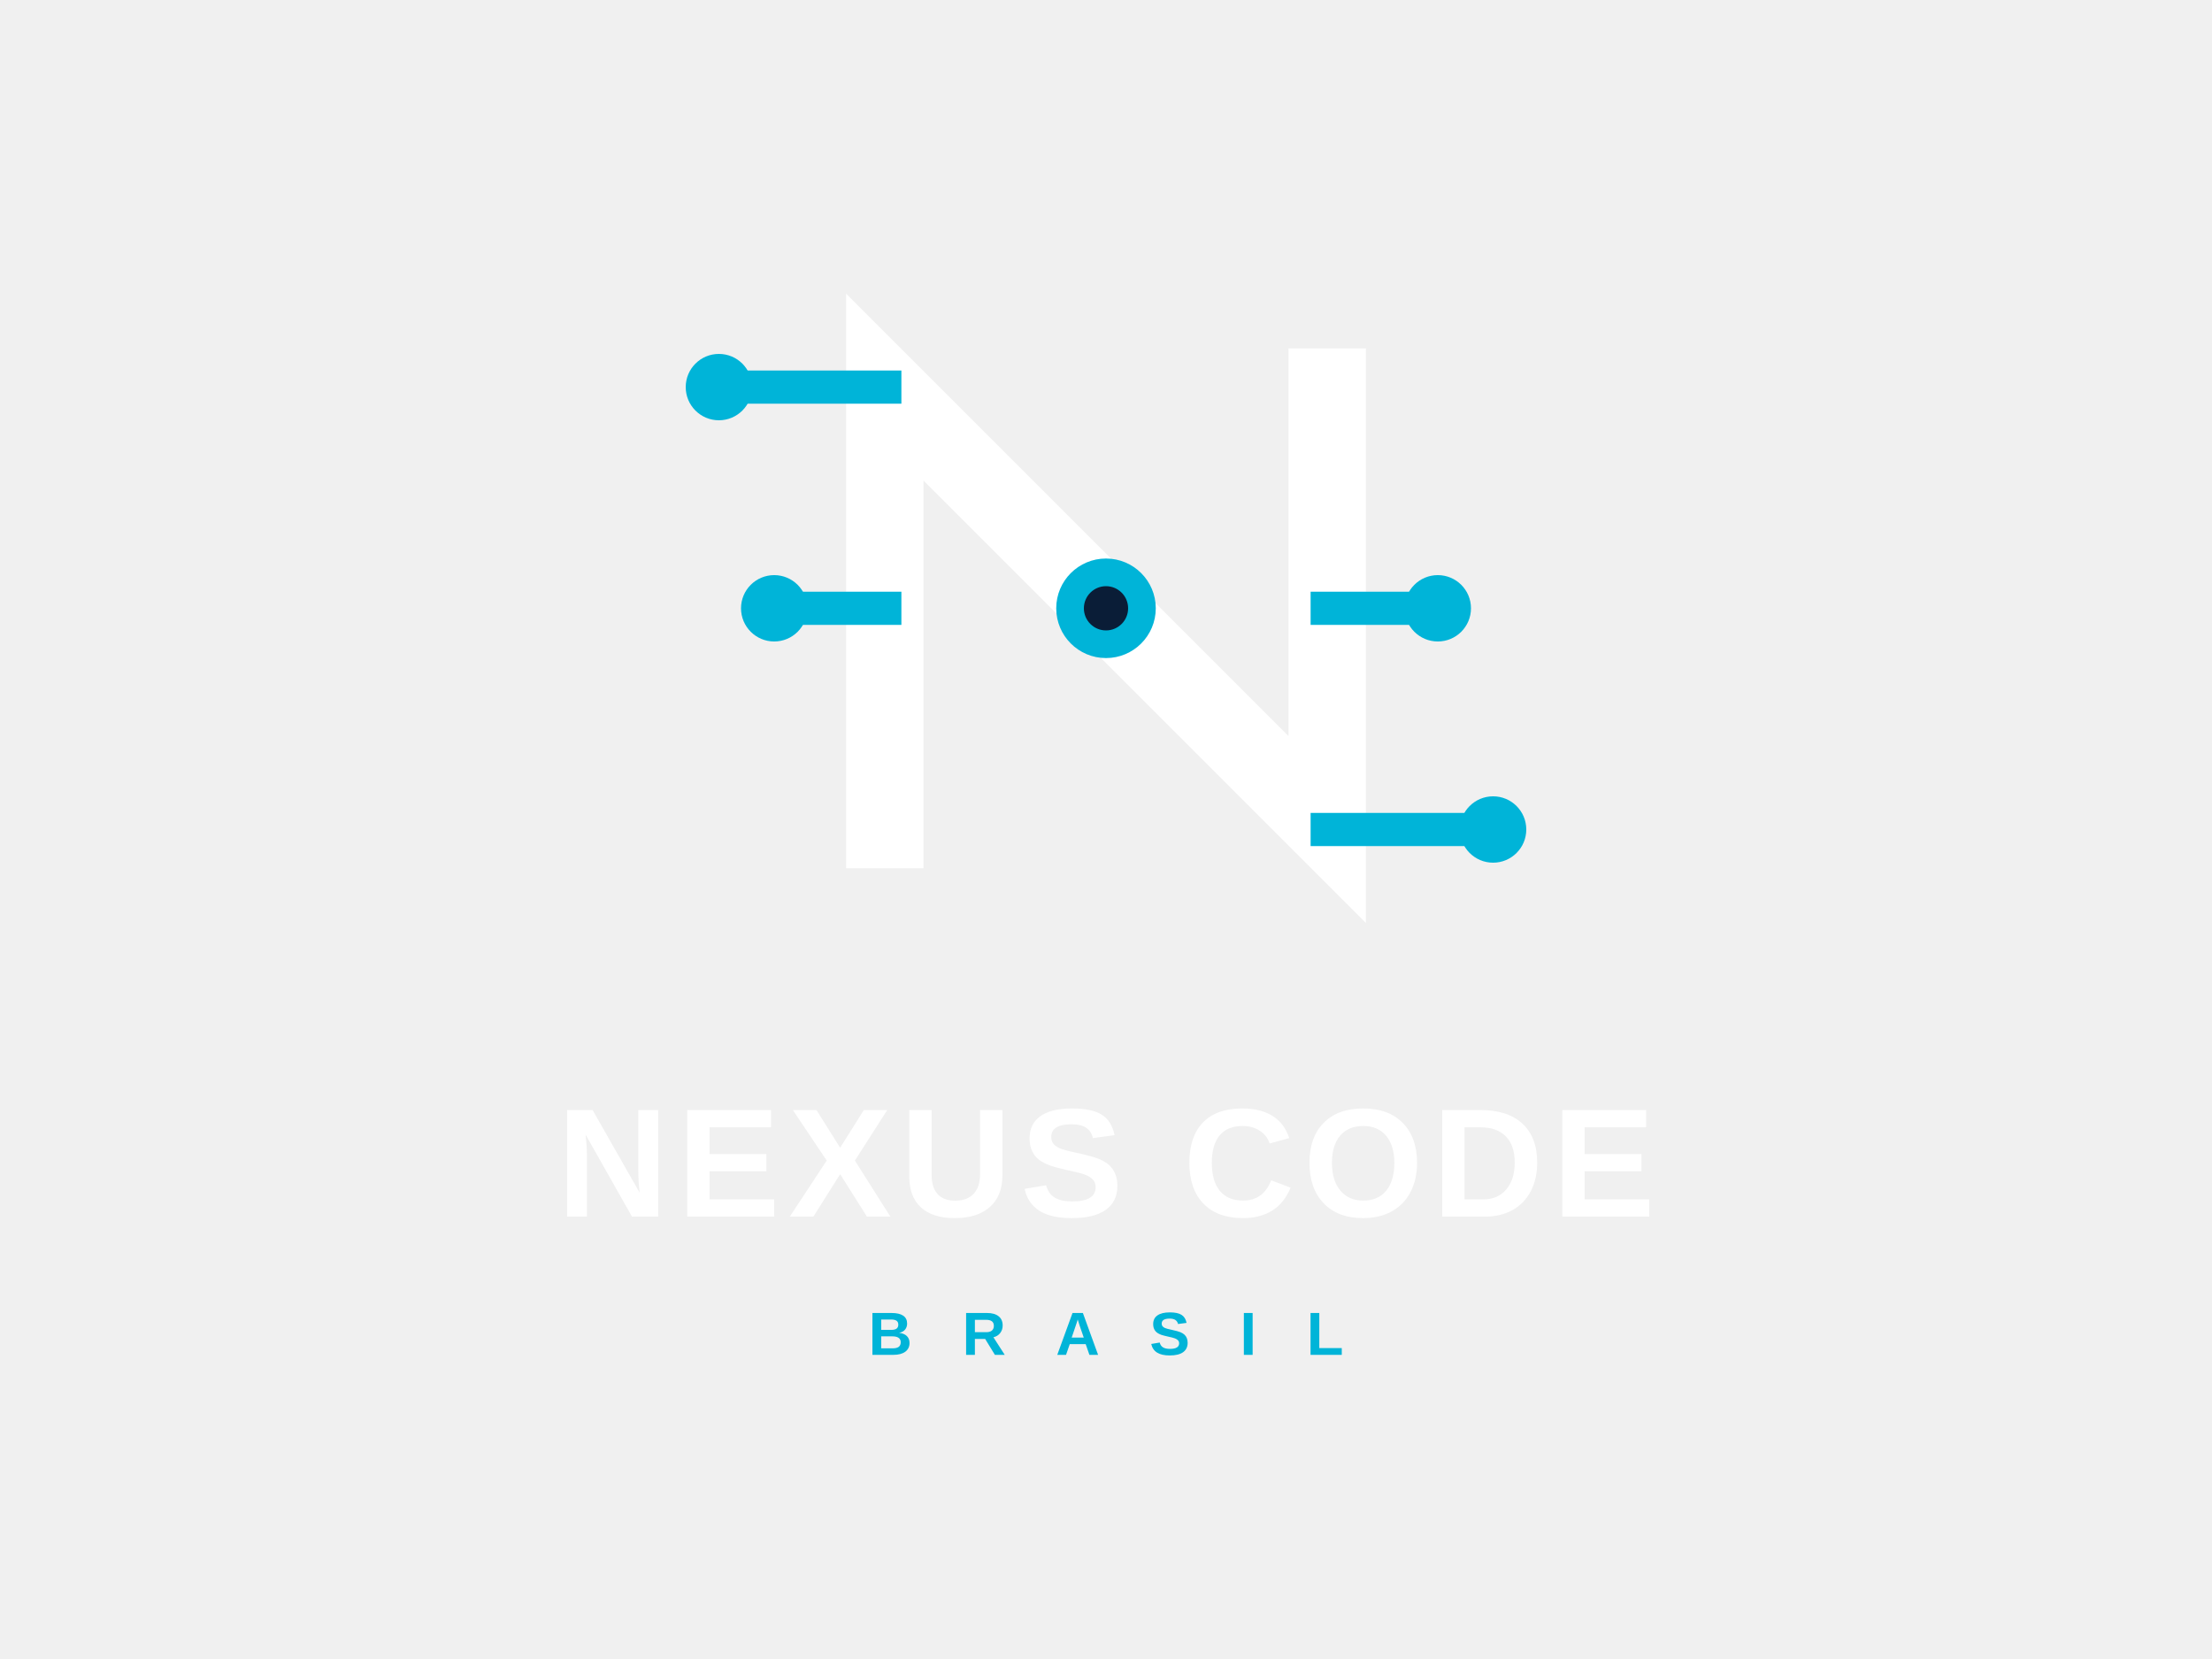
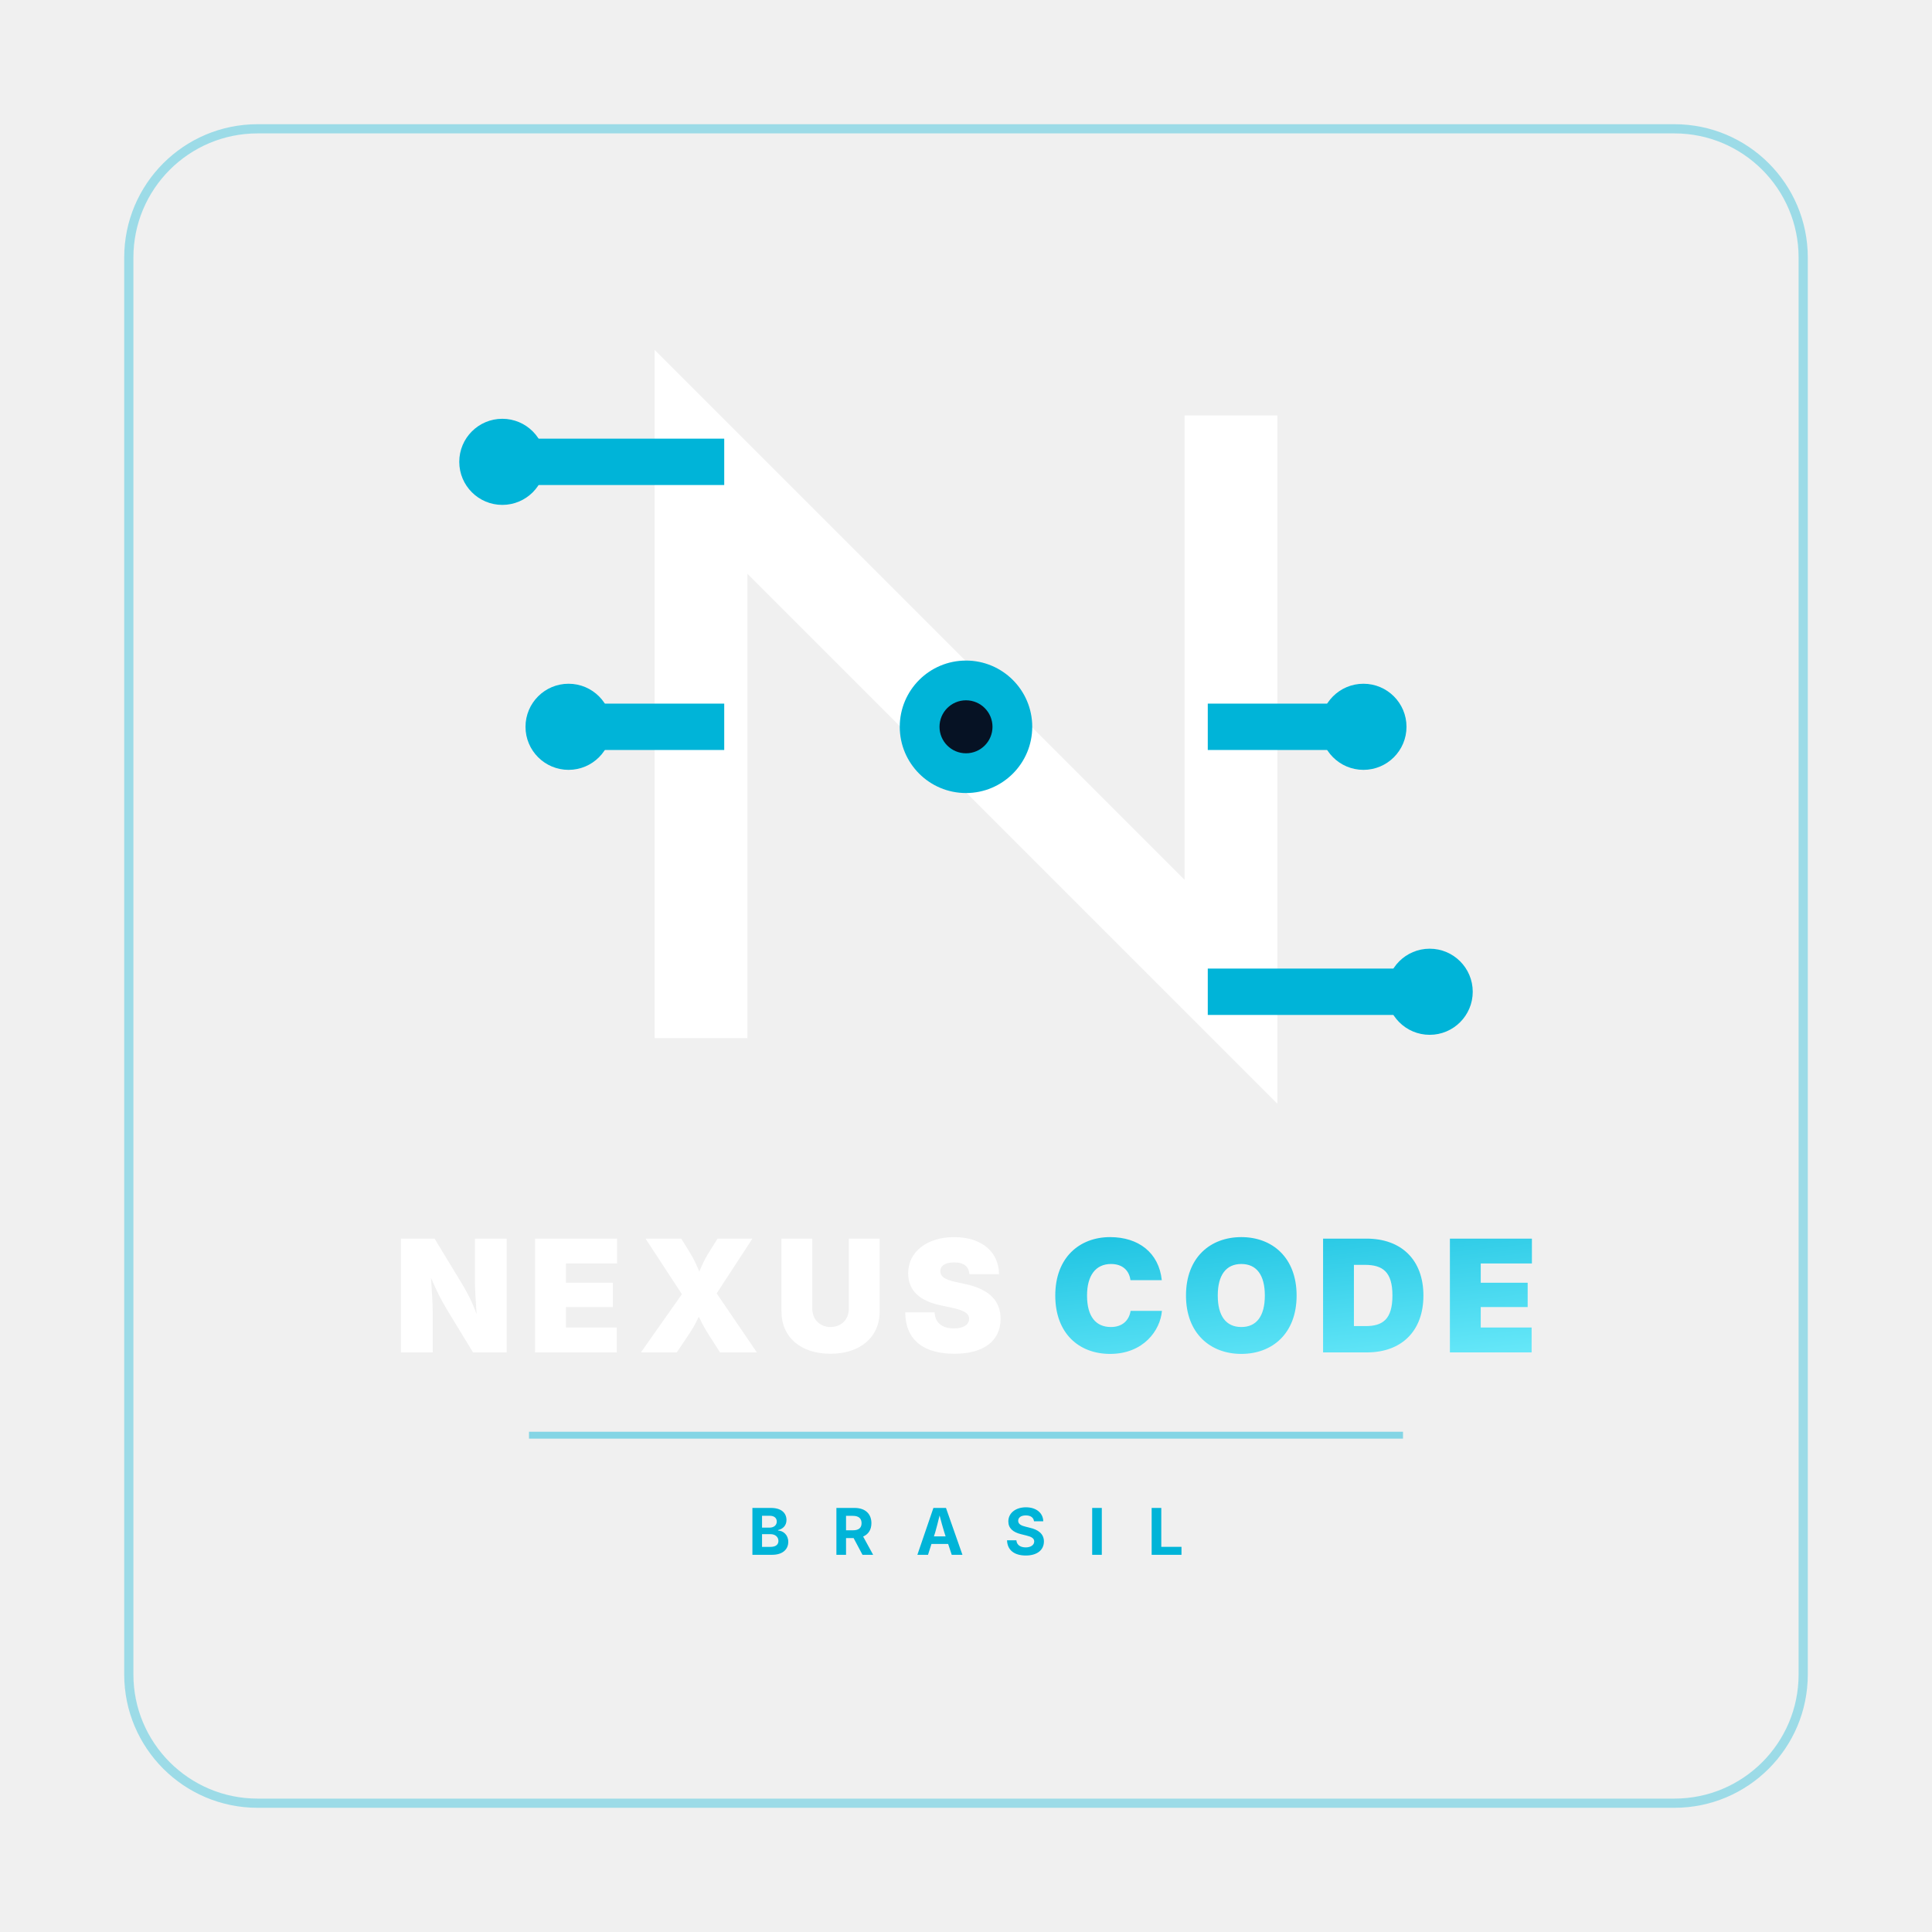
- <svg xmlns="http://www.w3.org/2000/svg" viewBox="0 0 800 600">
-   <rect width="800" height="600" fill="none" />
-   <g transform="translate(400, 220)">
+ <svg xmlns="http://www.w3.org/2000/svg" viewBox="0 0 420 420" width="420" height="420">
+   <defs>
+     <linearGradient id="cyanGradNeg" x1="0%" y1="0%" x2="100%" y2="100%">
+       <stop offset="0%" stop-color="#00B4D8" />
+       <stop offset="100%" stop-color="#67E8F9" />
+     </linearGradient>
+   </defs>
+   <rect x="28" y="28" width="364" height="364" rx="28" fill="none" stroke="#00B4D8" stroke-opacity="0.35" stroke-width="2" />
+   <g transform="translate(210, 158) scale(0.72)">
    <path d="M -80 80 L -80 -80 L 80 80 L 80 -80" fill="none" stroke="#FFFFFF" stroke-width="28" stroke-linecap="square" stroke-linejoin="miter" />
-     <path d="M -80 -80 L -140 -80" fill="none" stroke="#00B4D8" stroke-width="12" stroke-linecap="square" />
-     <circle cx="-140" cy="-80" r="12" fill="#00B4D8" />
-     <path d="M -80 0 L -120 0" fill="none" stroke="#00B4D8" stroke-width="12" stroke-linecap="square" />
-     <circle cx="-120" cy="0" r="12" fill="#00B4D8" />
-     <path d="M 80 80 L 140 80" fill="none" stroke="#00B4D8" stroke-width="12" stroke-linecap="square" />
-     <circle cx="140" cy="80" r="12" fill="#00B4D8" />
-     <path d="M 80 0 L 120 0" fill="none" stroke="#00B4D8" stroke-width="12" stroke-linecap="square" />
-     <circle cx="120" cy="0" r="12" fill="#00B4D8" />
-     <circle cx="0" cy="0" r="18" fill="#00B4D8" />
-     <circle cx="0" cy="0" r="8" fill="#0A1D37" />
+     <path d="M -80 -80 L -140 -80" fill="none" stroke="#00B4D8" stroke-width="14" stroke-linecap="square" />
+     <circle cx="-140" cy="-80" r="13" fill="#00B4D8" />
+     <path d="M -80 0 L -120 0" fill="none" stroke="#00B4D8" stroke-width="14" stroke-linecap="square" />
+     <circle cx="-120" cy="0" r="13" fill="#00B4D8" />
+     <path d="M 80 80 L 140 80" fill="none" stroke="#00B4D8" stroke-width="14" stroke-linecap="square" />
+     <circle cx="140" cy="80" r="13" fill="#00B4D8" />
+     <path d="M 80 0 L 120 0" fill="none" stroke="#00B4D8" stroke-width="14" stroke-linecap="square" />
+     <circle cx="120" cy="0" r="13" fill="#00B4D8" />
+     <circle cx="0" cy="0" r="20" fill="#00B4D8" />
+     <circle cx="0" cy="0" r="8" fill="#061224" />
  </g>
-   <text x="400" y="440" font-family="Montserrat, Arial, sans-serif" font-size="56" font-weight="900" fill="#FFFFFF" text-anchor="middle" letter-spacing="3">NEXUS CODE</text>
-   <text x="400" y="490" font-family="Montserrat, Arial, sans-serif" font-size="22" font-weight="700" fill="#00B4D8" text-anchor="middle" letter-spacing="18">BRASIL</text>
+   <text x="210" y="294" text-anchor="middle" font-family="Montserrat, Inter, Arial, sans-serif" font-weight="900" font-size="34" letter-spacing="3" fill="#FFFFFF">
+     NEXUS <tspan fill="url(#cyanGradNeg)">CODE</tspan>
+   </text>
+   <line x1="115" y1="312" x2="305" y2="312" stroke="#00B4D8" stroke-opacity="0.45" stroke-width="1.5" />
+   <text x="210" y="338" text-anchor="middle" font-family="Montserrat, Inter, Arial, sans-serif" font-weight="700" font-size="14" letter-spacing="9" fill="#00B4D8">
+     BRASIL
+   </text>
</svg>
